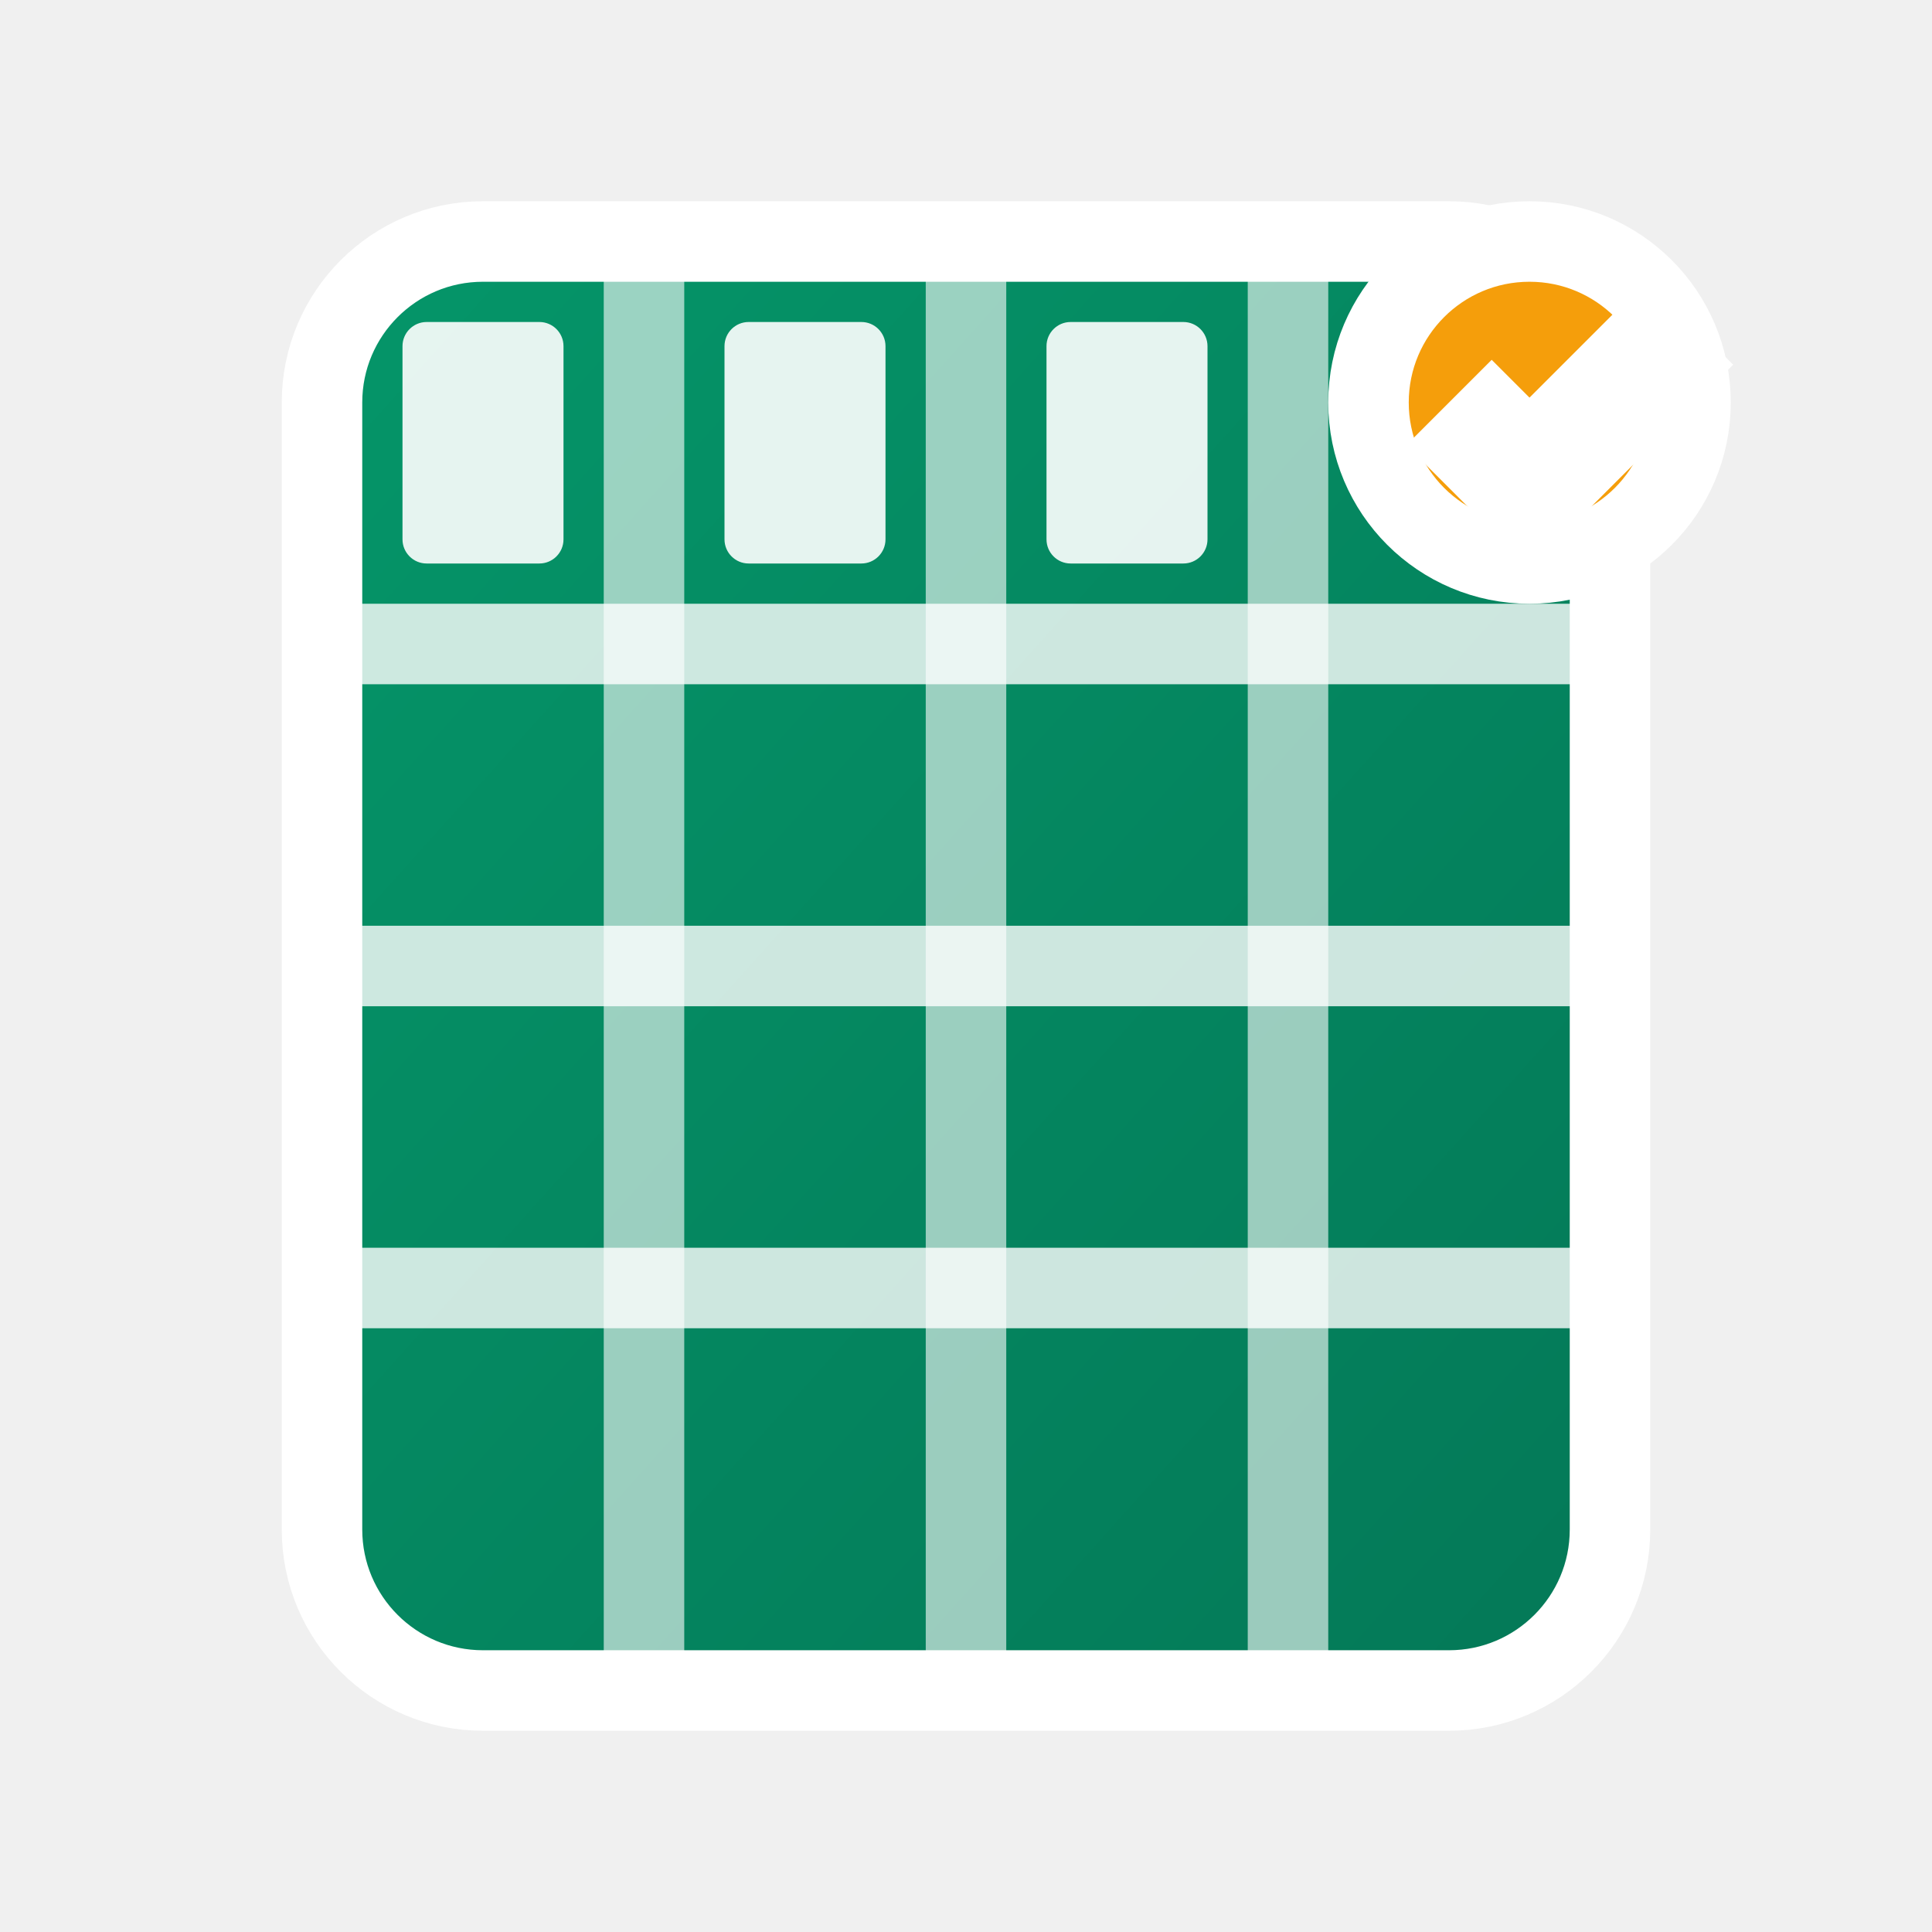
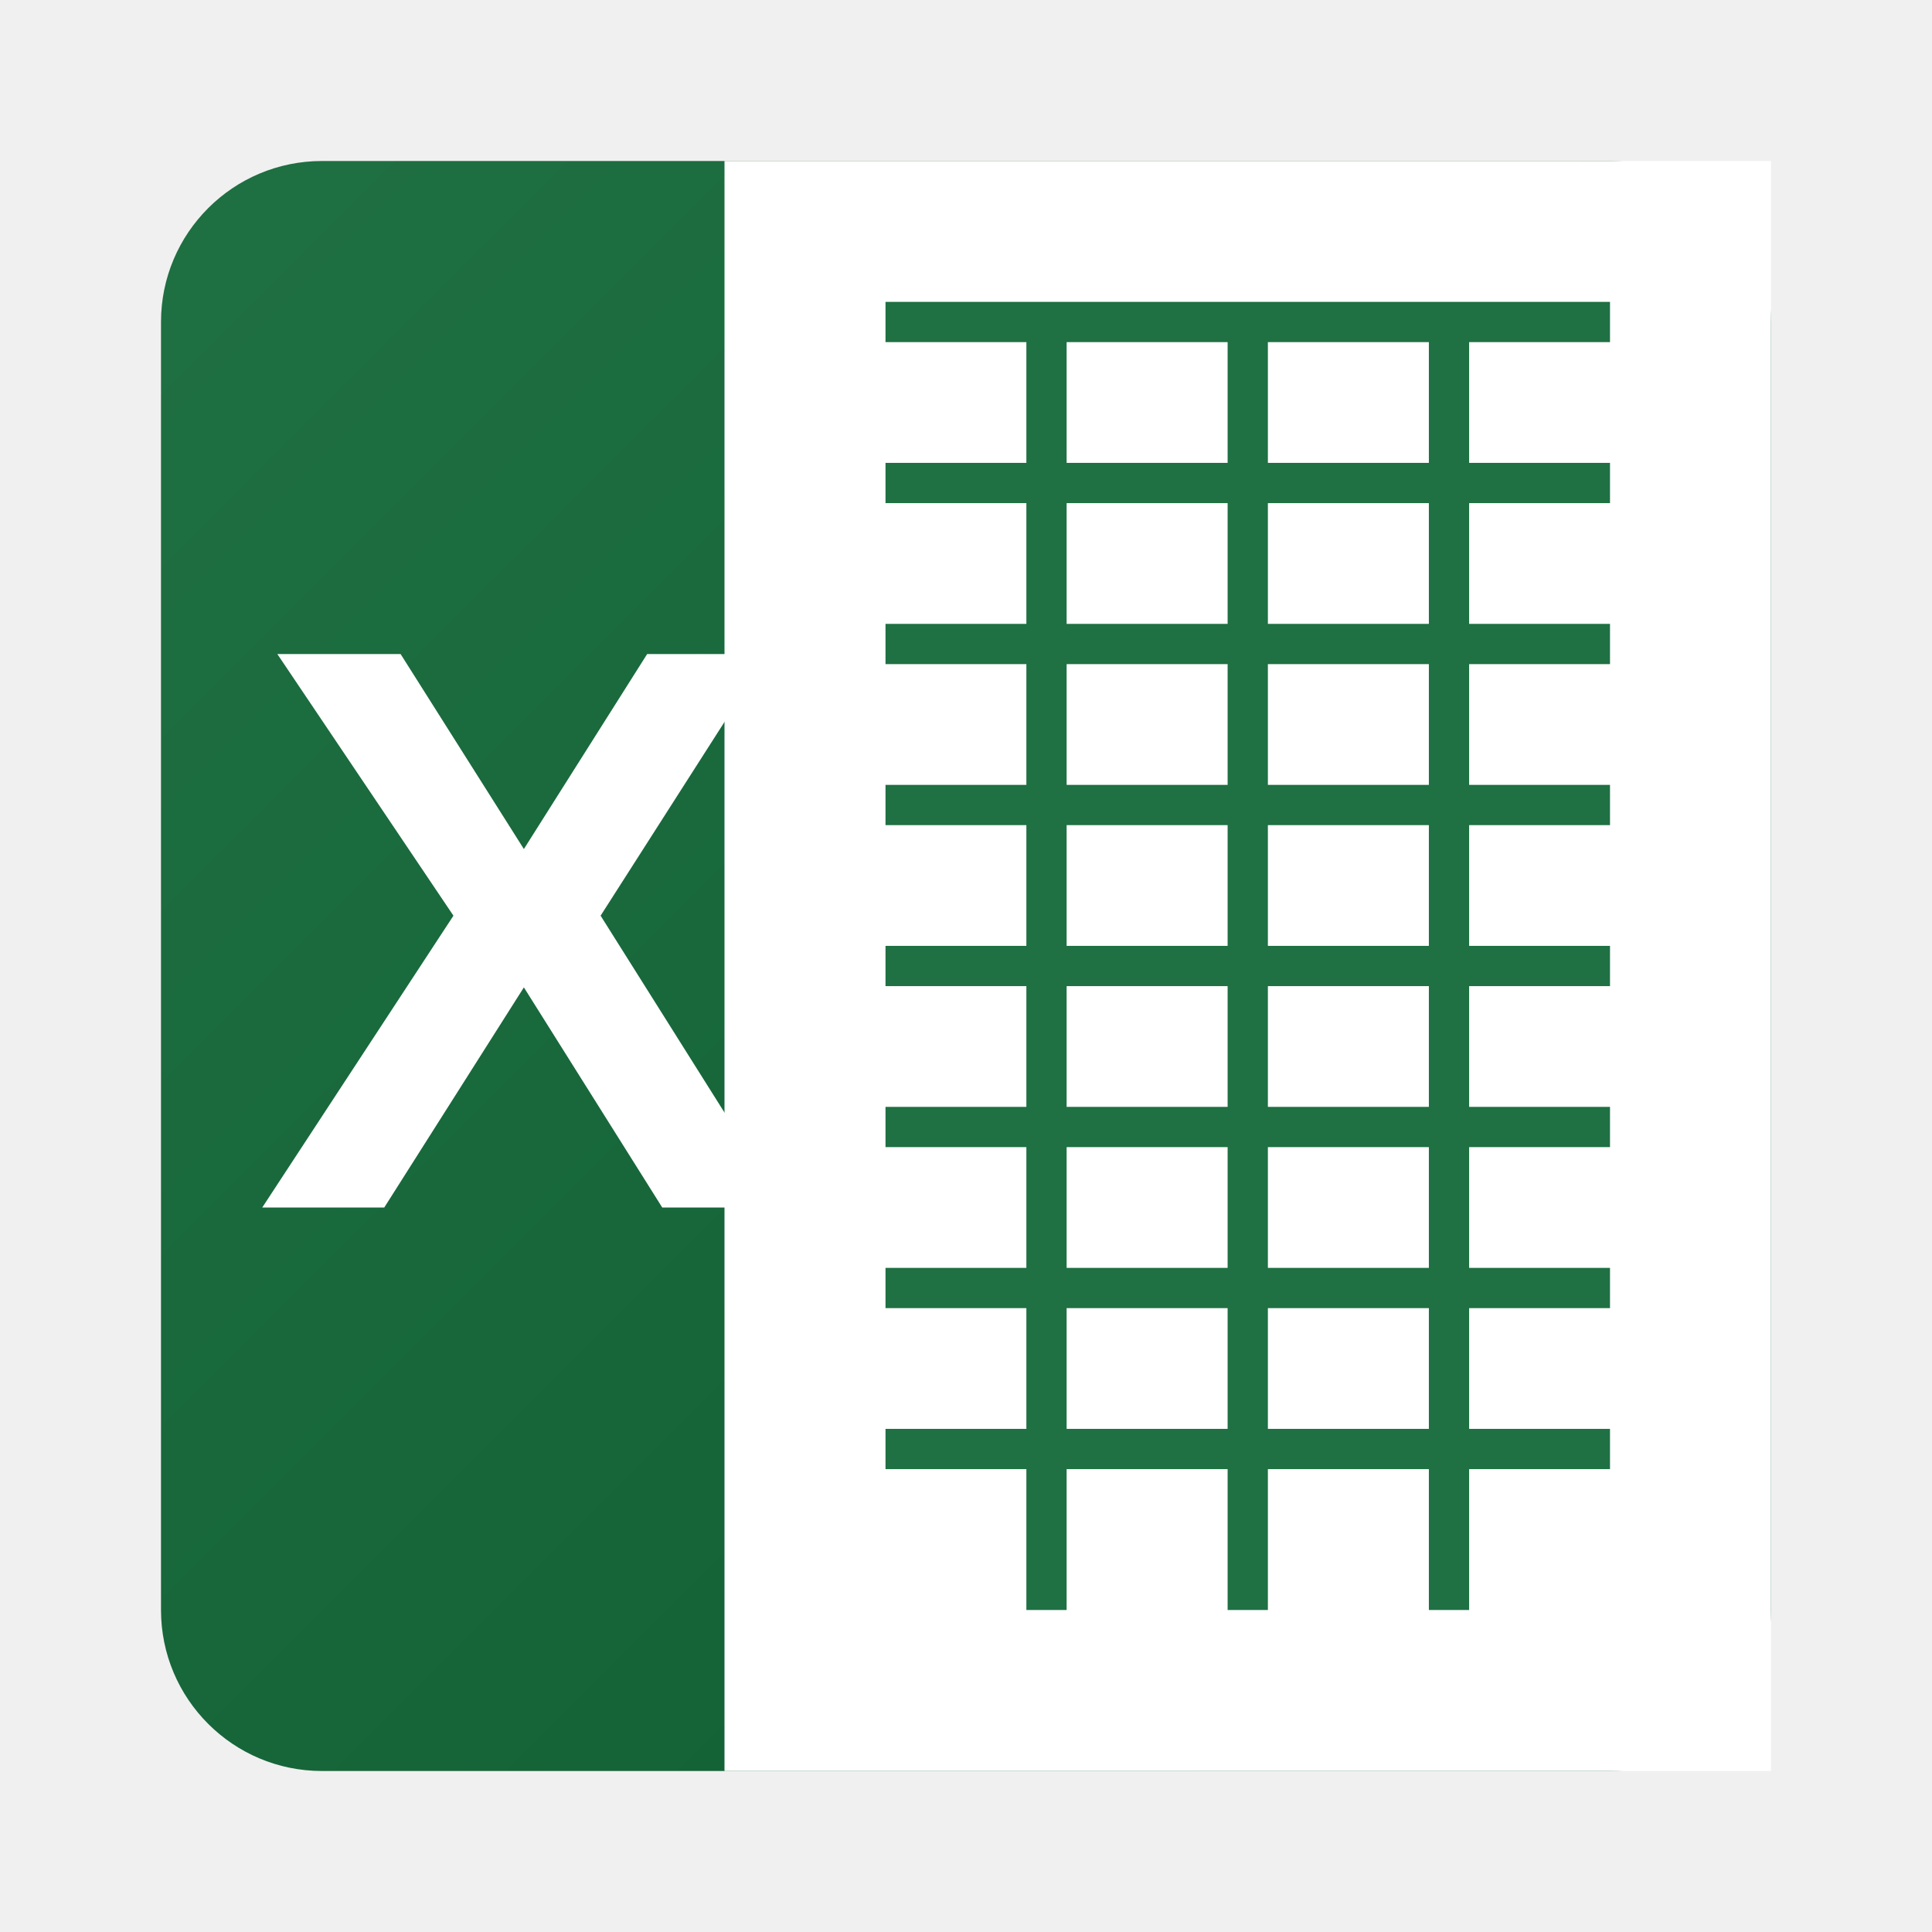
<svg xmlns="http://www.w3.org/2000/svg" width="24" height="24" viewBox="0 0 24 24" fill="none">
  <defs>
    <linearGradient id="excelGradient" x1="0%" y1="0%" x2="100%" y2="100%">
-       <stop offset="0%" style="stop-color:#059669;stop-opacity:1" />
-       <stop offset="100%" style="stop-color:#047857;stop-opacity:1" />
+       <stop offset="0%" style="stop-color:#1F7042;stop-opacity:1" />
+       <stop offset="100%" style="stop-color:#0E5D32;stop-opacity:1" />
    </linearGradient>
  </defs>
-   <rect x="4" y="3" width="16" height="18" rx="2" fill="url(#excelGradient)" stroke="white" stroke-width="1" />
-   <line x1="4" y1="8" x2="20" y2="8" stroke="white" stroke-width="1" opacity="0.8" />
-   <line x1="4" y1="12" x2="20" y2="12" stroke="white" stroke-width="1" opacity="0.8" />
-   <line x1="4" y1="16" x2="20" y2="16" stroke="white" stroke-width="1" opacity="0.8" />
-   <line x1="8" y1="3" x2="8" y2="21" stroke="white" stroke-width="1" opacity="0.6" />
-   <line x1="12" y1="3" x2="12" y2="21" stroke="white" stroke-width="1" opacity="0.6" />
-   <line x1="16" y1="3" x2="16" y2="21" stroke="white" stroke-width="1" opacity="0.6" />
-   <rect x="5" y="4" width="2" height="3" rx="0.3" fill="white" opacity="0.9" />
-   <rect x="9" y="4" width="2" height="3" rx="0.3" fill="white" opacity="0.9" />
-   <rect x="13" y="4" width="2" height="3" rx="0.3" fill="white" opacity="0.9" />
-   <circle cx="19" cy="5" r="2" fill="#F59E0B" stroke="white" stroke-width="1" />
-   <path d="M18 5l1 1l2-2" stroke="white" stroke-width="1.5" fill="none" />
+   <rect x="2" y="2" width="20" height="20" rx="2" fill="url(#excelGradient)" />
+   <rect x="9" y="2" width="13" height="20" rx="0 2 2 0" fill="white" />
+   <text x="6.5" y="15" font-family="Arial, sans-serif" font-size="10" font-weight="bold" fill="white" text-anchor="middle">X</text>
+   <line x1="11" y1="4" x2="20" y2="4" stroke="#1F7042" stroke-width="0.5" />
+   <line x1="11" y1="6" x2="20" y2="6" stroke="#1F7042" stroke-width="0.5" />
+   <line x1="11" y1="8" x2="20" y2="8" stroke="#1F7042" stroke-width="0.5" />
+   <line x1="11" y1="10" x2="20" y2="10" stroke="#1F7042" stroke-width="0.5" />
+   <line x1="11" y1="12" x2="20" y2="12" stroke="#1F7042" stroke-width="0.5" />
+   <line x1="11" y1="14" x2="20" y2="14" stroke="#1F7042" stroke-width="0.5" />
+   <line x1="11" y1="16" x2="20" y2="16" stroke="#1F7042" stroke-width="0.5" />
+   <line x1="11" y1="18" x2="20" y2="18" stroke="#1F7042" stroke-width="0.5" />
+   <line x1="13" y1="4" x2="13" y2="20" stroke="#1F7042" stroke-width="0.5" />
+   <line x1="15.5" y1="4" x2="15.5" y2="20" stroke="#1F7042" stroke-width="0.5" />
+   <line x1="18" y1="4" x2="18" y2="20" stroke="#1F7042" stroke-width="0.5" />
</svg>
